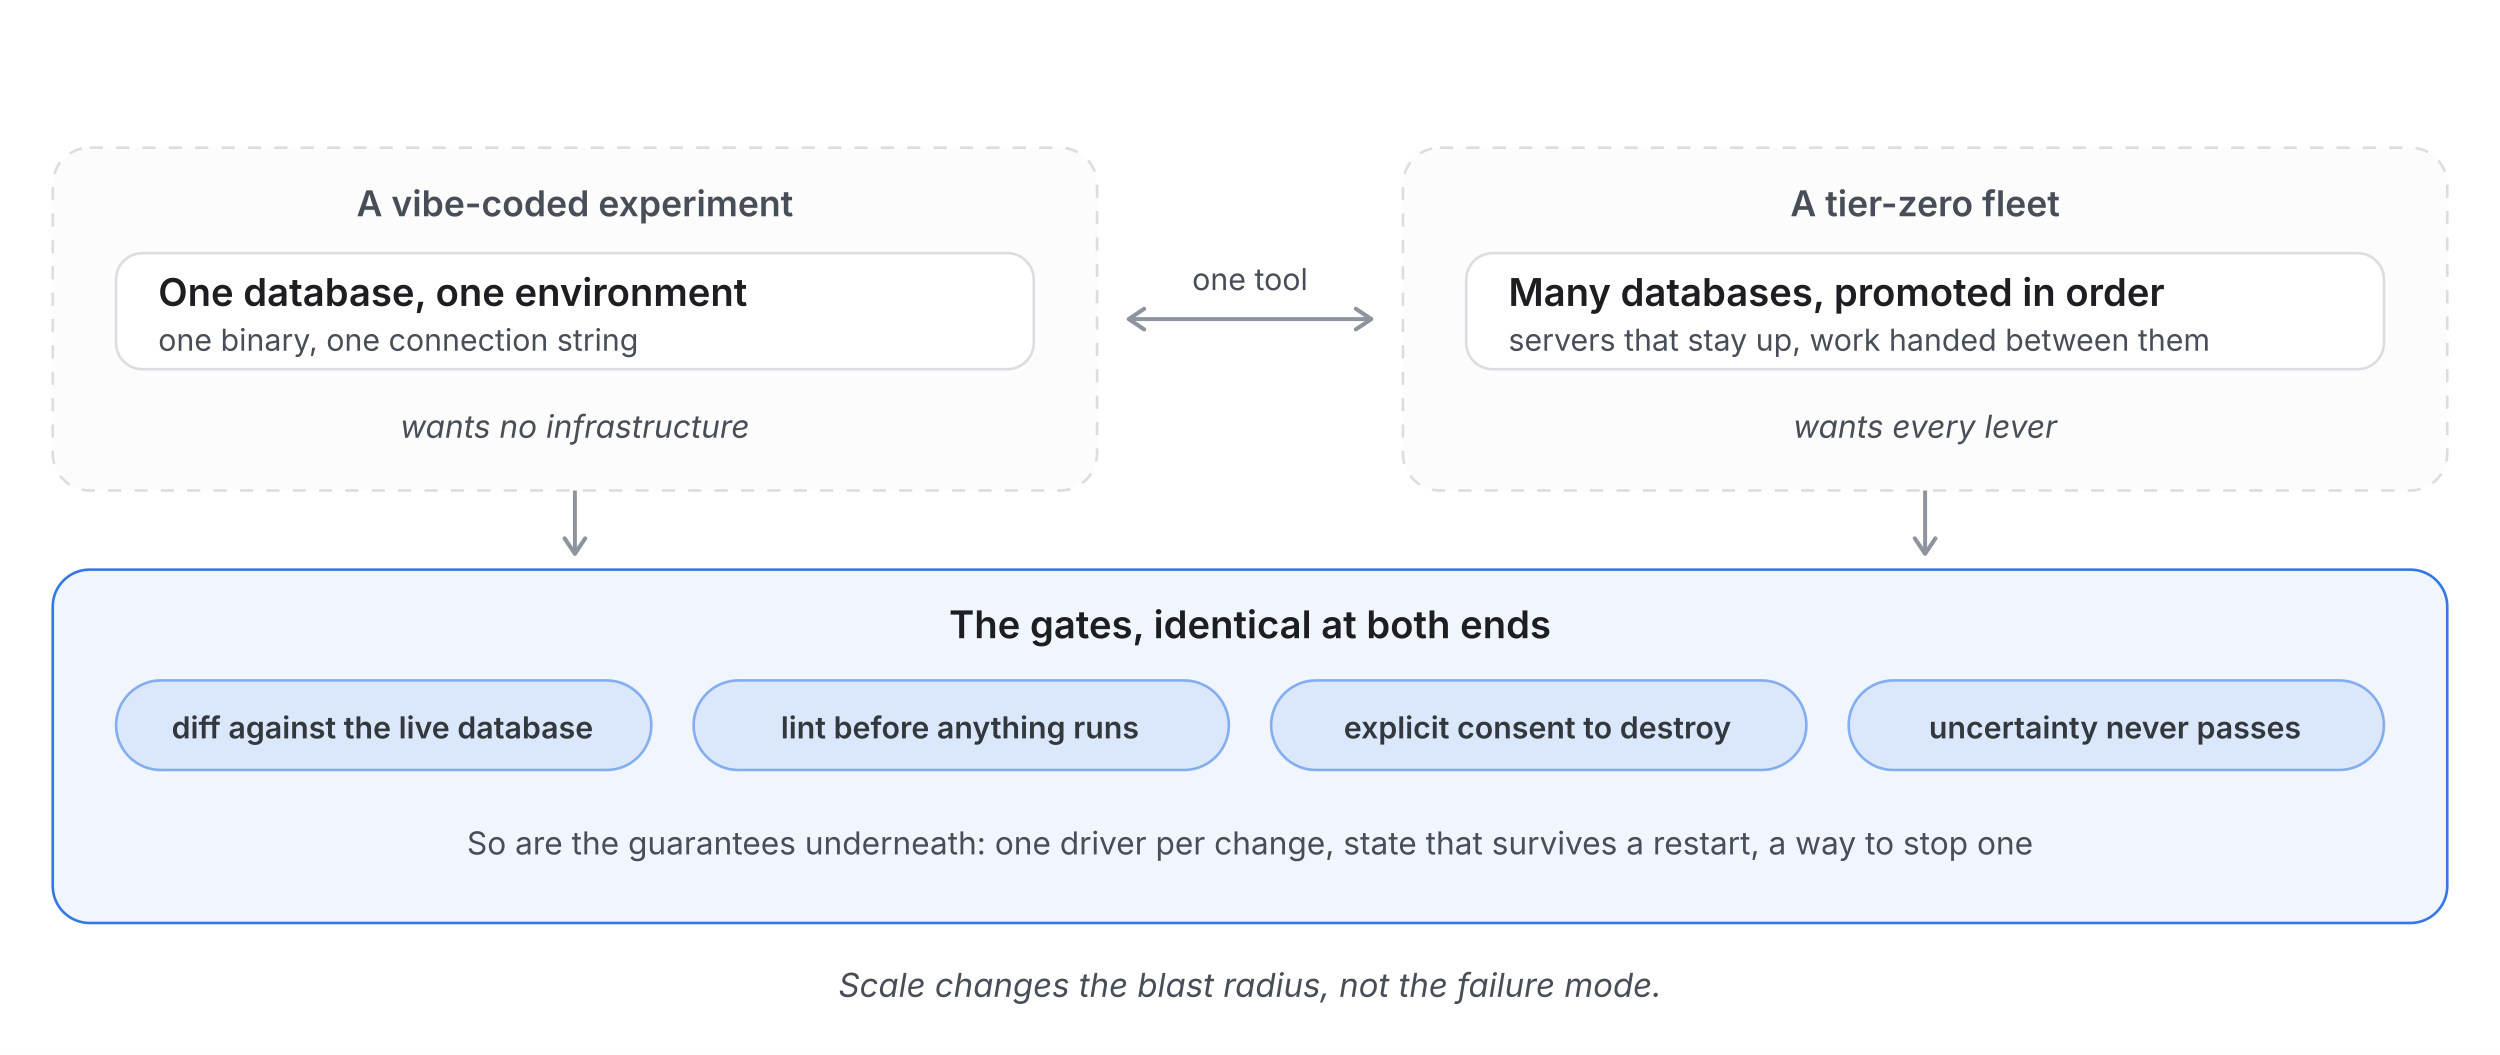
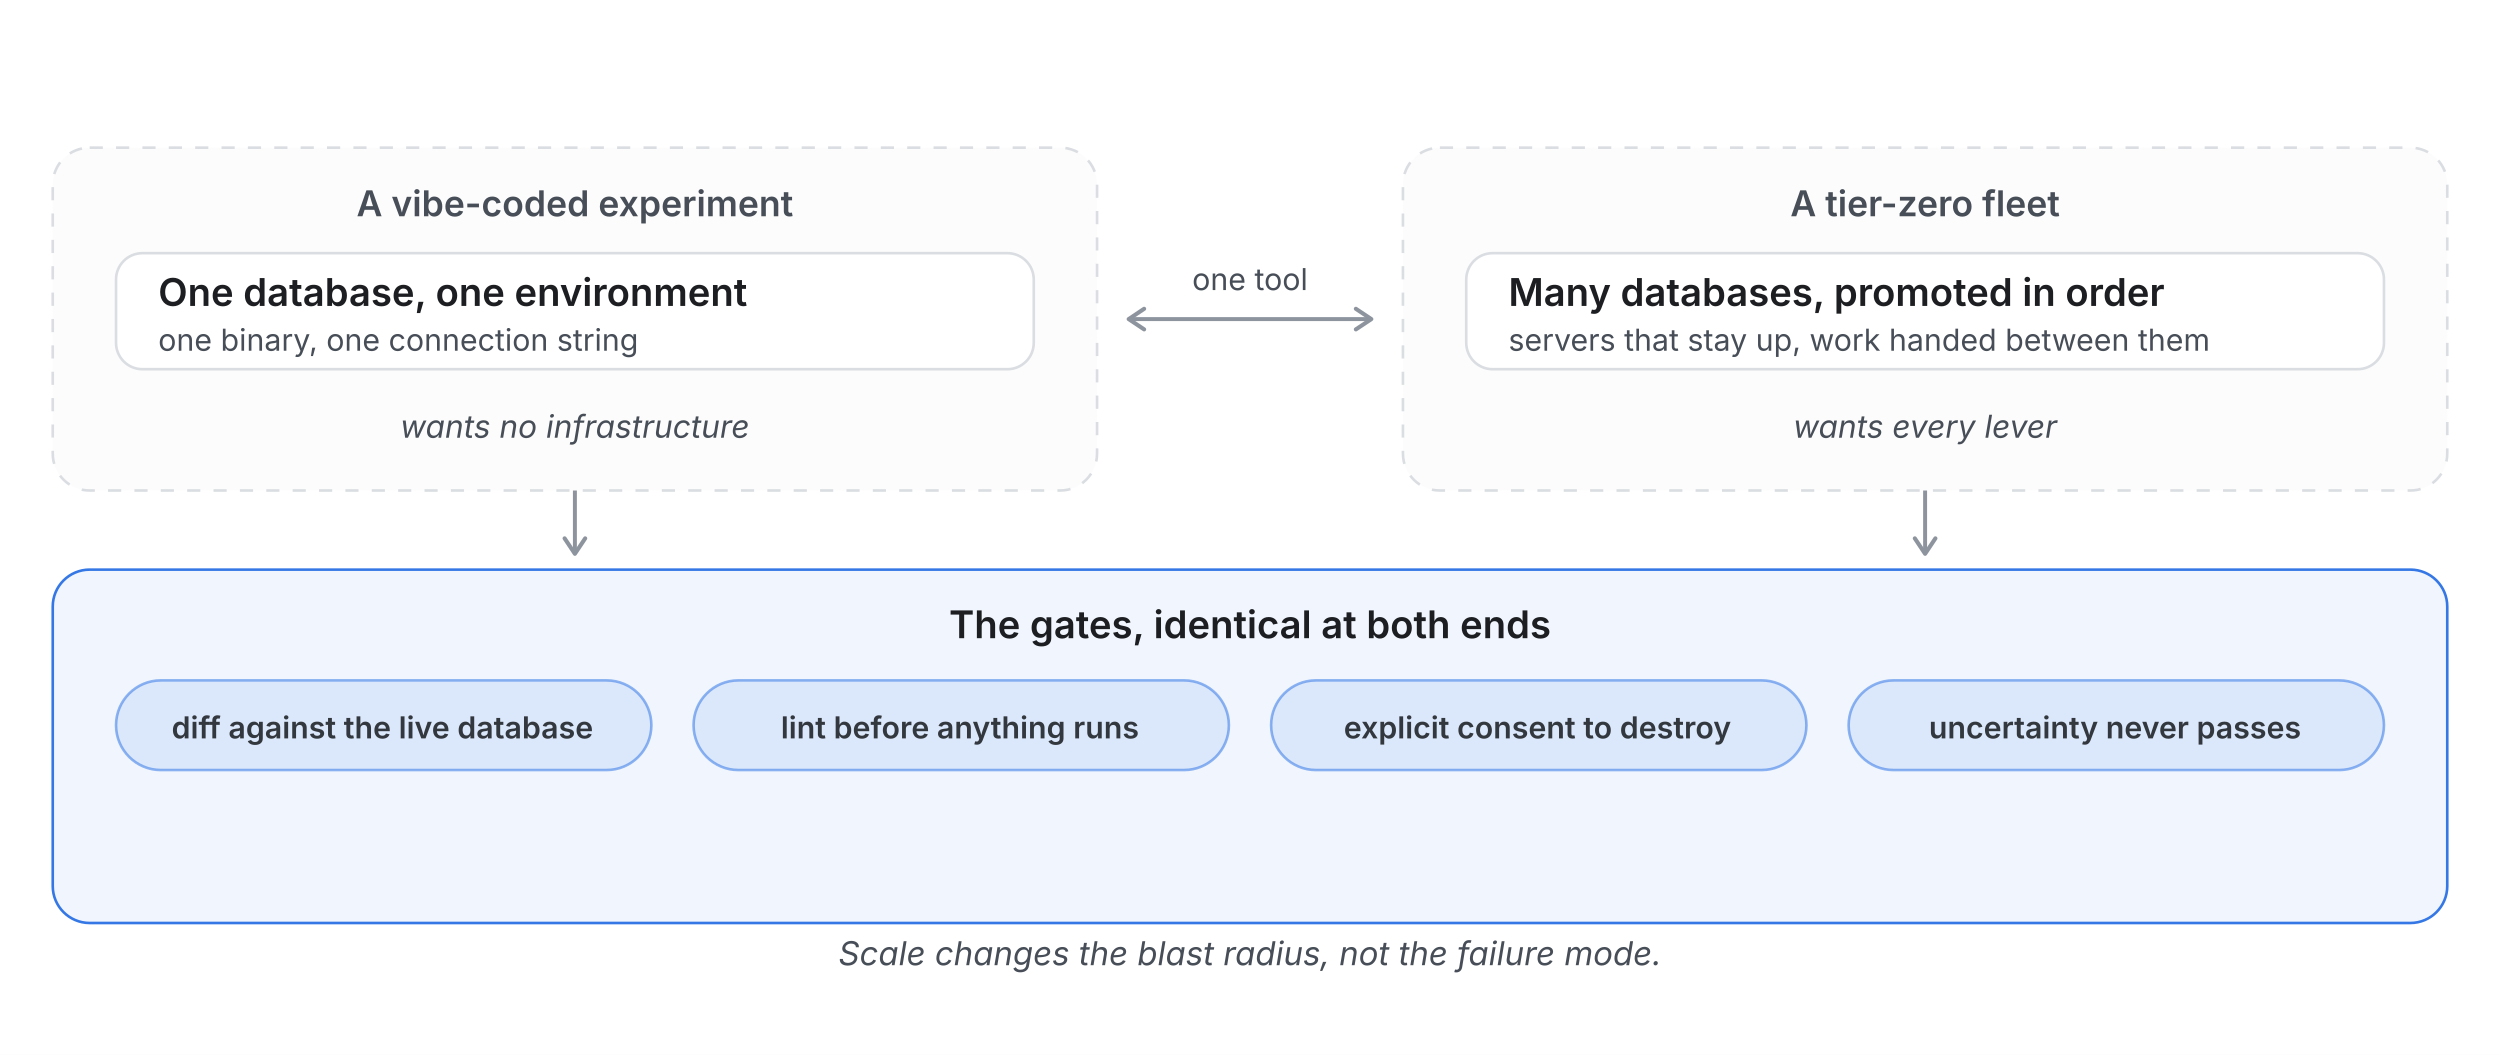
<svg xmlns="http://www.w3.org/2000/svg" viewBox="0 0 948 400" role="img" aria-label="The same tool serves a vibe-coded experiment and a tier-zero fleet. What differs between them is only how much infrastructure carries the work: one binary and a connection string at one end, servers that stay up and hand work between them at the other. The gates are identical at both ends: diff against the live database, lint before anything runs, explicit consent to destroy, and uncertainty never passing. So are the guarantees underneath: one driver per change, state that survives a restart, and a way to stop one. Scale changes the blast radius, not the failure mode." font-family="'IBM Plex Sans', -apple-system, sans-serif">
  <rect width="948" height="400" fill="#ffffff" />
  <defs>
    <marker id="rg-arrow" viewBox="0 0 10 10" refX="8" refY="5" markerWidth="6.5" markerHeight="6.5" orient="auto-start-reverse">
      <path d="M2 1L8 5L2 9" fill="none" stroke="#8d949e" stroke-width="1.6" stroke-linecap="round" stroke-linejoin="round" />
    </marker>
  </defs>
  <rect x="20" y="56" width="396" height="130" rx="14" fill="#f5f6f7" fill-opacity="0.35" stroke="#dadde1" stroke-dasharray="5 5" />
  <text x="218" y="82" text-anchor="middle" font-size="13.5" font-weight="600" fill="#474e57">A vibe-coded experiment</text>
  <rect x="44" y="96" width="348" height="44" rx="10" fill="#ffffff" stroke="#dadde1" />
  <text x="60" y="116" font-size="14.5" font-weight="600" fill="#1c1e21">One database, one environment</text>
  <text x="60" y="133" font-size="11.5" fill="#474e57">one binary, one connection string</text>
  <text x="218" y="166" text-anchor="middle" font-size="12" font-style="italic" fill="#474e57">wants no infrastructure</text>
  <rect x="532" y="56" width="396" height="130" rx="14" fill="#f5f6f7" fill-opacity="0.35" stroke="#dadde1" stroke-dasharray="5 5" />
  <text x="730" y="82" text-anchor="middle" font-size="13.5" font-weight="600" fill="#474e57">A tier-zero fleet</text>
  <rect x="556" y="96" width="348" height="44" rx="10" fill="#ffffff" stroke="#dadde1" />
  <text x="572" y="116" font-size="14.5" font-weight="600" fill="#1c1e21">Many databases, promoted in order</text>
  <text x="572" y="133" font-size="11.5" fill="#474e57">servers that stay up, work handed between them</text>
  <text x="730" y="166" text-anchor="middle" font-size="12" font-style="italic" fill="#474e57">wants every lever</text>
  <line x1="428" y1="121" x2="520" y2="121" stroke="#8d949e" stroke-width="1.5" marker-start="url(#rg-arrow)" marker-end="url(#rg-arrow)" />
  <text x="474" y="110" text-anchor="middle" font-size="11.5" fill="#474e57">one tool</text>
  <line x1="218" y1="186" x2="218" y2="210" stroke="#8d949e" stroke-width="1.5" marker-end="url(#rg-arrow)" />
  <line x1="730" y1="186" x2="730" y2="210" stroke="#8d949e" stroke-width="1.5" marker-end="url(#rg-arrow)" />
  <rect x="20" y="216" width="908" height="134" rx="14" fill="#3578e5" fill-opacity="0.07" stroke="#3578e5" />
  <text x="474" y="242" text-anchor="middle" font-size="14.5" font-weight="600" fill="#1c1e21">The gates, identical at both ends</text>
  <rect x="44" y="258" width="203" height="34" rx="17" fill="#3578e5" fill-opacity="0.12" stroke="#3578e5" stroke-opacity="0.55" />
  <text x="145" y="280" text-anchor="middle" font-size="11.5" font-weight="600" fill="#33383e">diff against the live database</text>
  <rect x="263" y="258" width="203" height="34" rx="17" fill="#3578e5" fill-opacity="0.12" stroke="#3578e5" stroke-opacity="0.55" />
  <text x="364" y="280" text-anchor="middle" font-size="11.5" font-weight="600" fill="#33383e">lint before anything runs</text>
  <rect x="482" y="258" width="203" height="34" rx="17" fill="#3578e5" fill-opacity="0.12" stroke="#3578e5" stroke-opacity="0.55" />
  <text x="583" y="280" text-anchor="middle" font-size="11.5" font-weight="600" fill="#33383e">explicit consent to destroy</text>
  <rect x="701" y="258" width="203" height="34" rx="17" fill="#3578e5" fill-opacity="0.12" stroke="#3578e5" stroke-opacity="0.55" />
  <text x="802" y="280" text-anchor="middle" font-size="11.5" font-weight="600" fill="#33383e">uncertainty never passes</text>
-   <text x="474" y="324" text-anchor="middle" font-size="12" fill="#474e57">So are the guarantees underneath: one driver per change, state that survives a restart, a way to stop one</text>
-   <text x="474" y="378" text-anchor="middle" font-size="12.5" font-style="italic" fill="#474e57">Scale changes the blast radius, not the failure mode.</text>
+   <text x="474" y="366" text-anchor="middle" font-size="12.5" font-style="italic" fill="#474e57">Scale changes the blast radius, not the failure mode.</text>
</svg>
